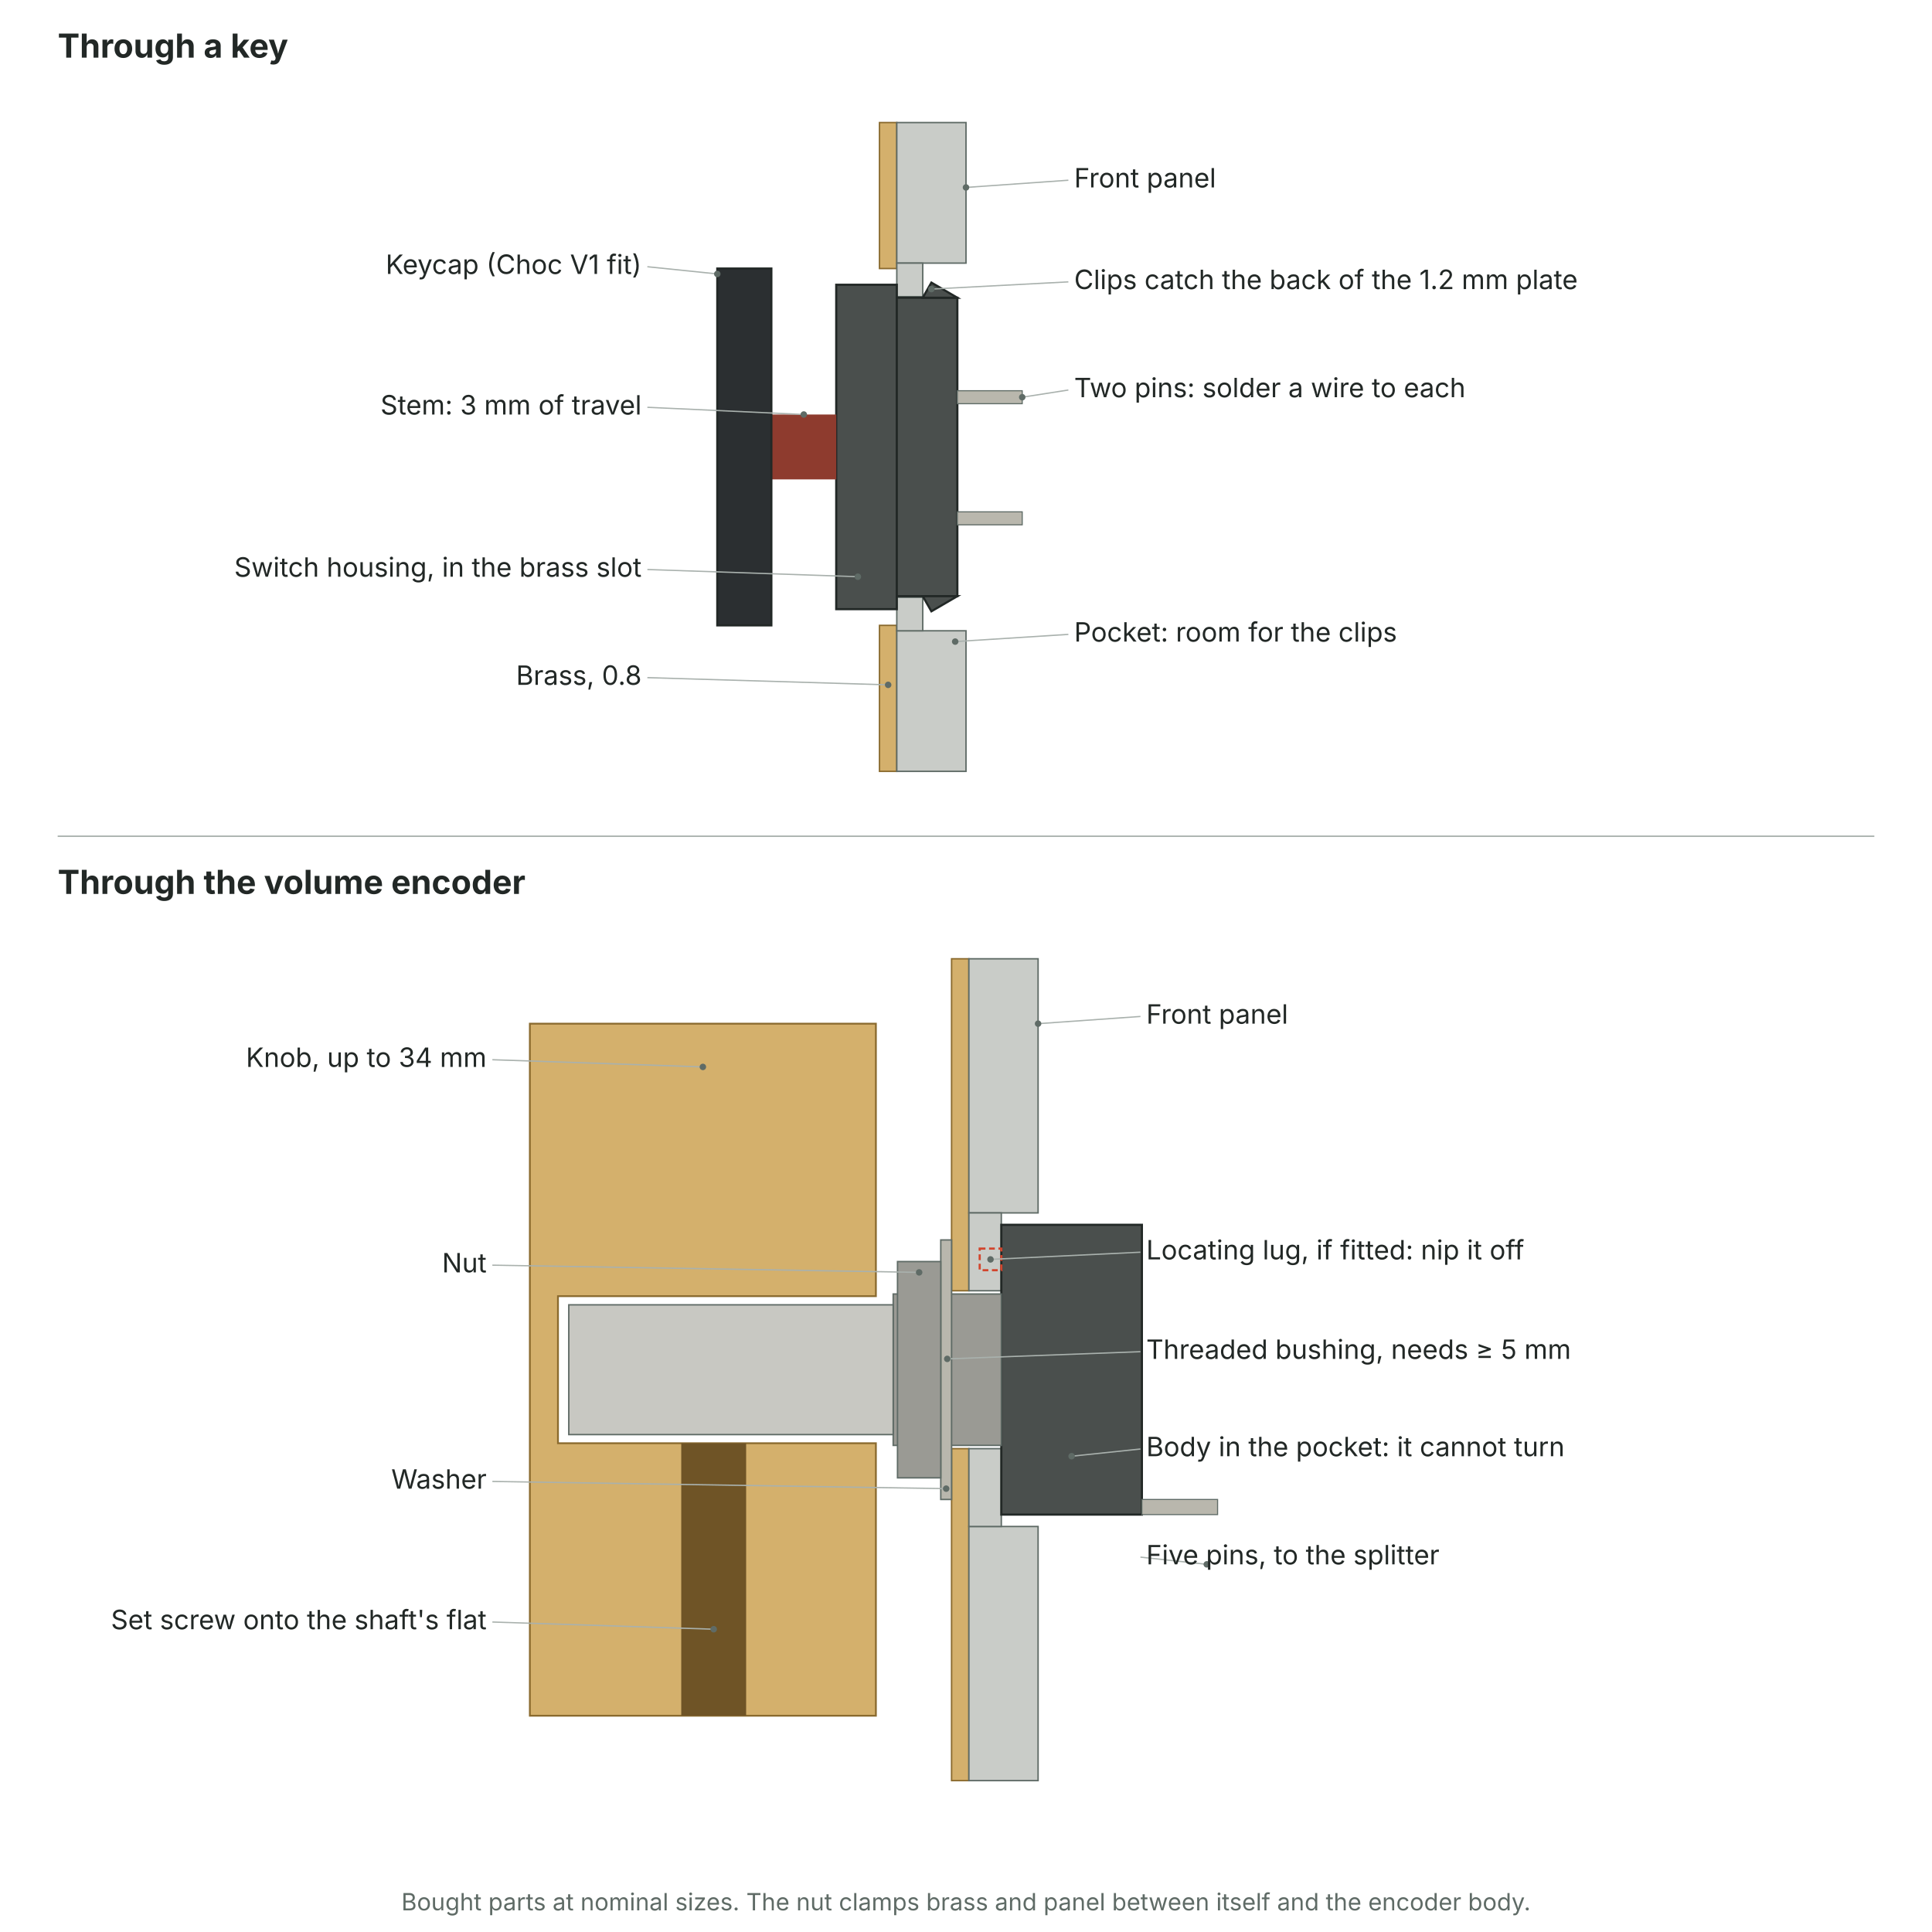
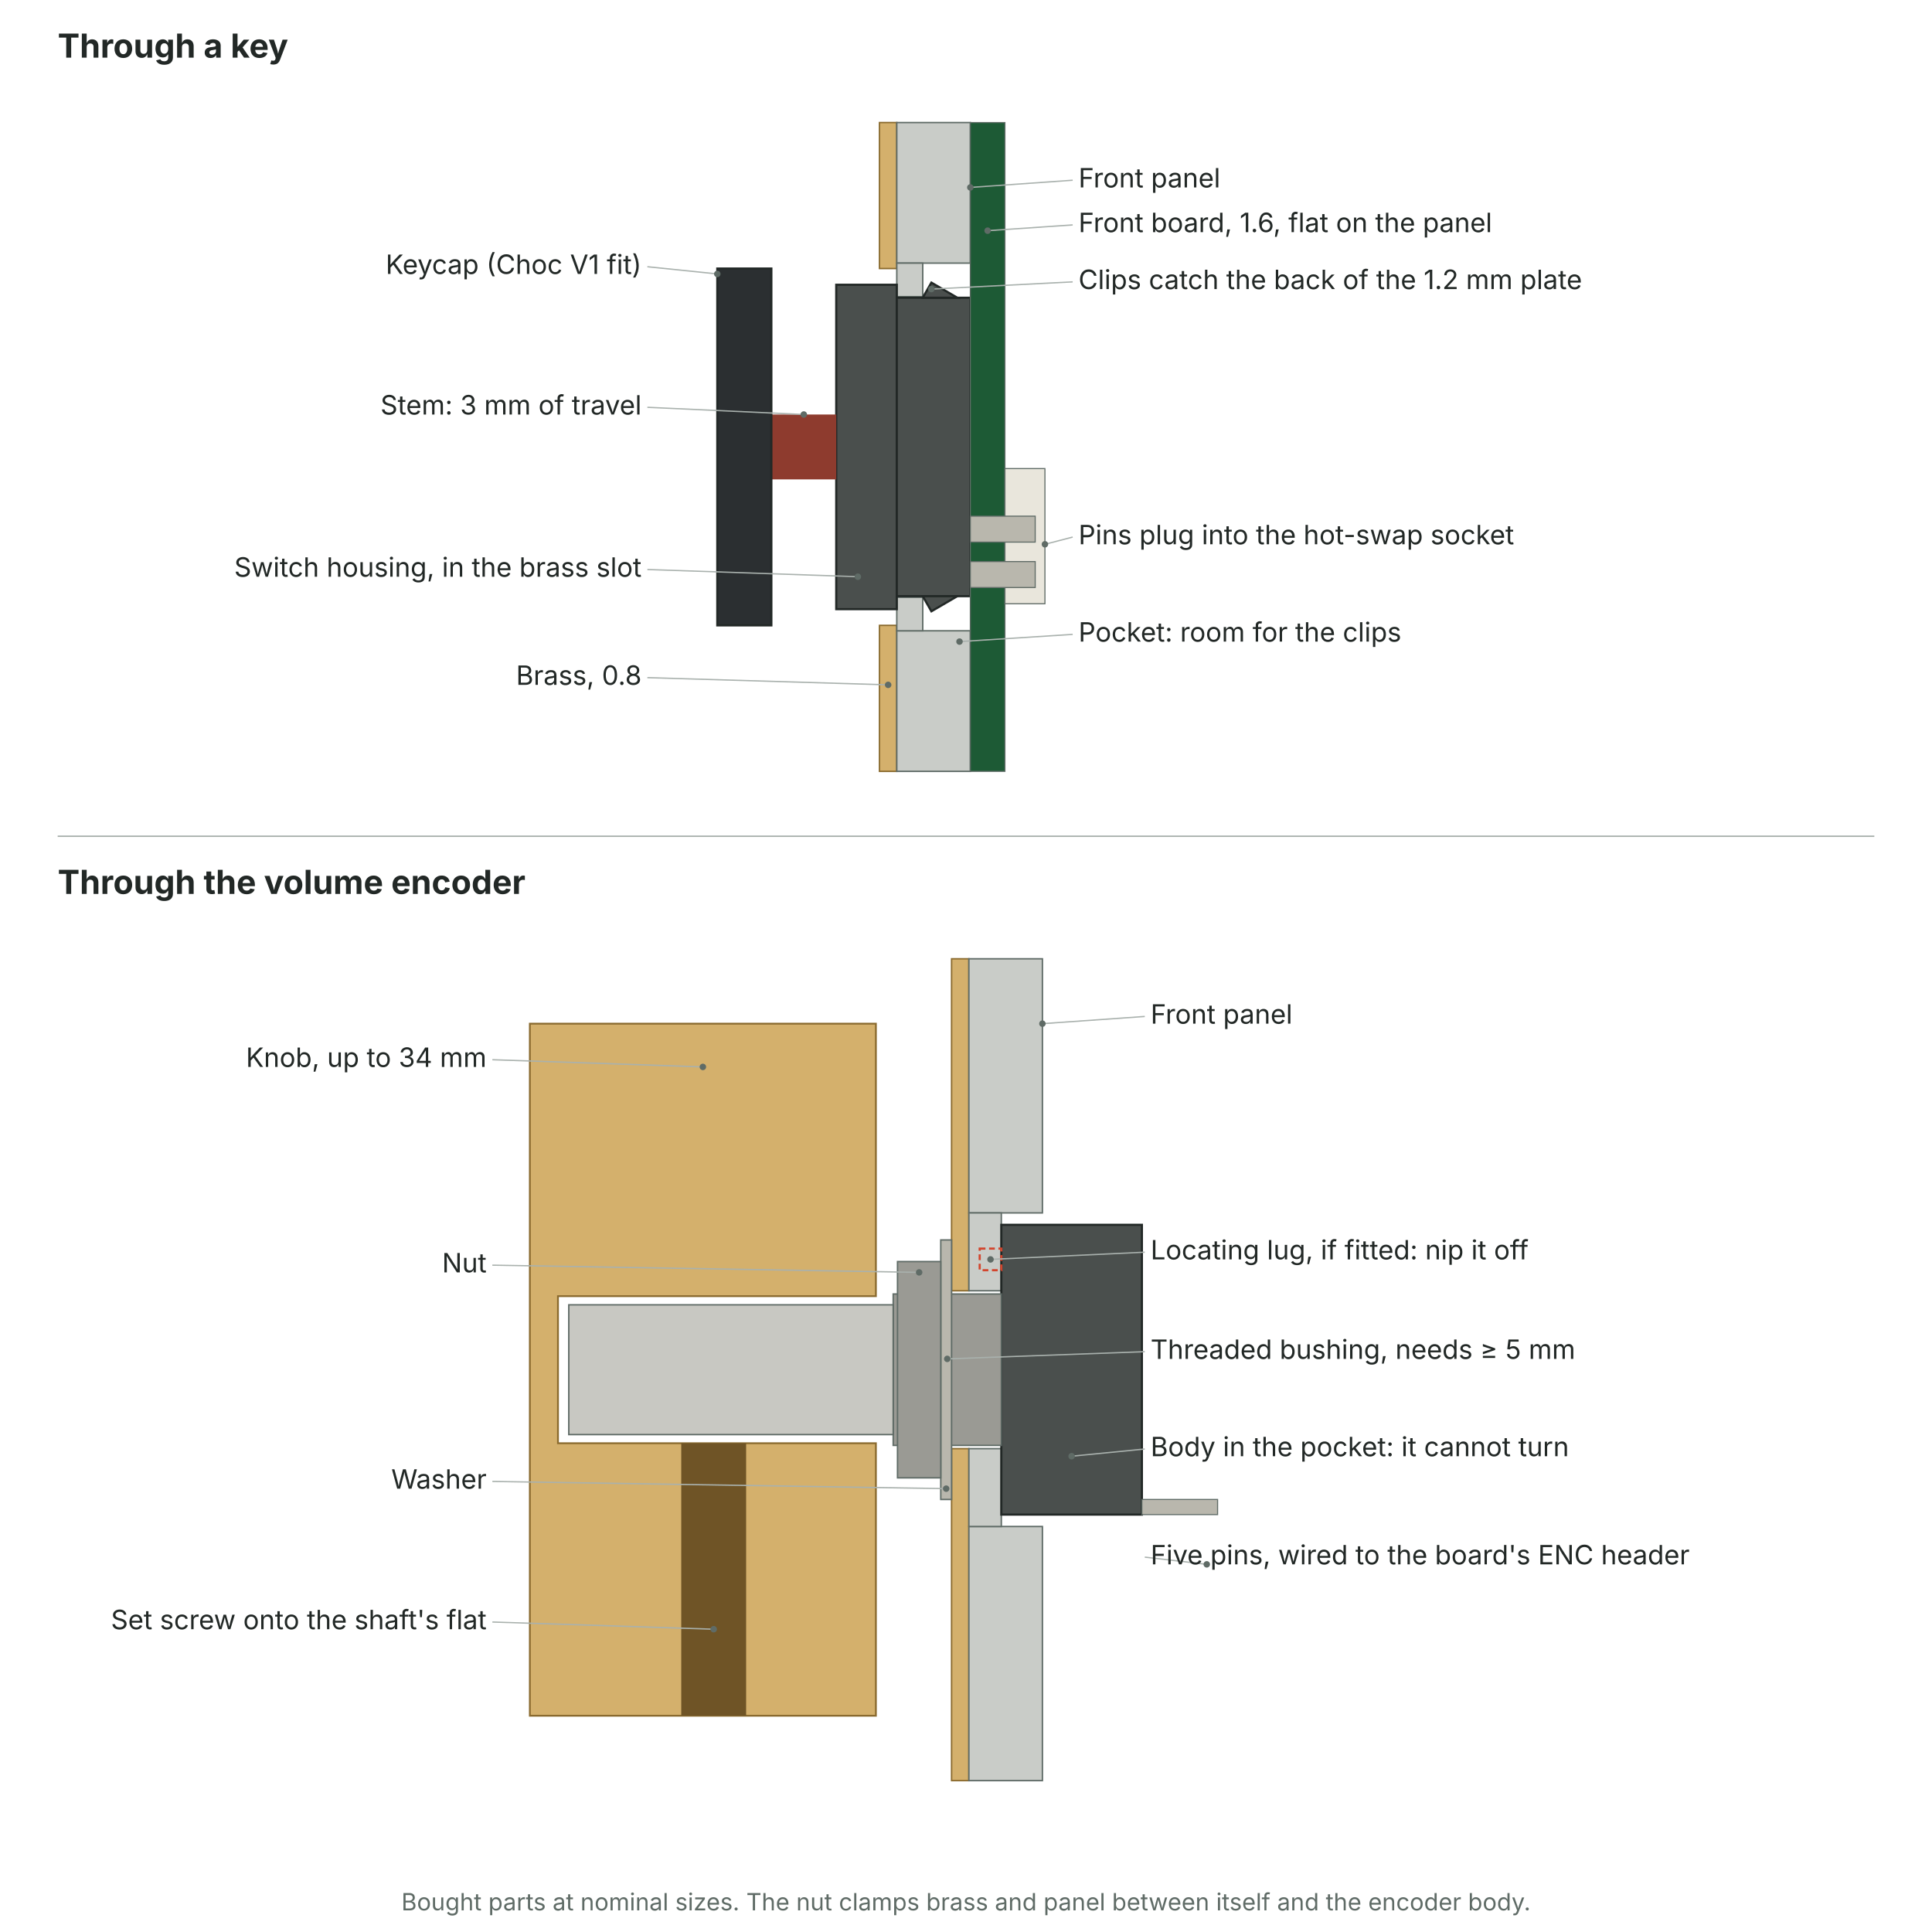
<svg xmlns="http://www.w3.org/2000/svg" width="268mm" height="268mm" viewBox="0 0 268 268">
  <rect width="268" height="268" fill="#ffffff" />
  <text x="8" y="8" font-size="4.6" text-anchor="start" fill="#222826" font-weight="650" style="font-family:system-ui,-apple-system,'Segoe UI',sans-serif">Through a key</text>
  <rect x="122" y="86.75" width="2.4" height="20.25" rx="0" fill="#d4b06c" stroke="#8a6a2e" stroke-width="0.2" />
  <rect x="122" y="17" width="2.4" height="20.25" rx="0" fill="#d4b06c" stroke="#8a6a2e" stroke-width="0.2" />
-   <rect x="124.4" y="87.5" width="9.6" height="19.5" rx="0" fill="#c9ccc8" stroke="#5f6b66" stroke-width="0.2" />
-   <rect x="124.4" y="17" width="9.6" height="19.5" rx="0" fill="#c9ccc8" stroke="#5f6b66" stroke-width="0.2" />
+   <rect x="124.4" y="87.5" width="10.2" height="19.5" rx="0" fill="#c9ccc8" stroke="#5f6b66" stroke-width="0.2" />
+   <rect x="124.4" y="17" width="10.2" height="19.5" rx="0" fill="#c9ccc8" stroke="#5f6b66" stroke-width="0.2" />
  <rect x="124.4" y="82.85" width="3.6" height="4.65" rx="0" fill="#c9ccc8" stroke="#5f6b66" stroke-width="0.2" />
  <rect x="124.4" y="36.5" width="3.6" height="4.65" rx="0" fill="#c9ccc8" stroke="#5f6b66" stroke-width="0.2" />
  <rect x="116" y="39.5" width="8.4" height="45" rx="0" fill="#4a4f4d" stroke="#222826" stroke-width="0.3" />
-   <rect x="124.4" y="41.3" width="8.4" height="41.4" rx="0" fill="#4a4f4d" stroke="#222826" stroke-width="0.3" />
+   <rect x="124.4" y="41.3" width="10.2" height="41.4" rx="0" fill="#4a4f4d" stroke="#222826" stroke-width="0.3" />
  <polygon points="128,82.7 129.2,84.8 132.8,82.7" fill="#4a4f4d" stroke="#222826" stroke-width="0.3" />
  <polygon points="128,41.3 129.2,39.2 132.8,41.3" fill="#4a4f4d" stroke="#222826" stroke-width="0.3" />
-   <rect x="132.8" y="71" width="9" height="1.8" rx="0" fill="#b9b7ad" stroke="#5f6b66" stroke-width="0.15" />
-   <rect x="132.8" y="54.2" width="9" height="1.8" rx="0" fill="#b9b7ad" stroke="#5f6b66" stroke-width="0.15" />
+   <rect x="134.6" y="17" width="4.8" height="90" rx="0" fill="#1d5a35" stroke="#5f6b66" stroke-width="0.15" />
+   <rect x="139.4" y="65" width="5.55" height="18.75" rx="0" fill="#e9e6dc" stroke="#5f6b66" stroke-width="0.15" />
+   <rect x="134.6" y="77.9" width="9" height="3.6" rx="0" fill="#b9b7ad" stroke="#5f6b66" stroke-width="0.15" />
+   <rect x="134.6" y="71.6" width="9" height="3.6" rx="0" fill="#b9b7ad" stroke="#5f6b66" stroke-width="0.15" />
  <rect x="107" y="57.5" width="9" height="9" rx="0" fill="#8e3b2e" stroke="none" stroke-width="0.3" />
  <rect x="99.5" y="37.25" width="7.5" height="49.5" rx="0" fill="#2b2f31" stroke="#222826" stroke-width="0.3" />
  <line x1="99.5" y1="38" x2="89.8" y2="37" stroke="#a9b1ad" stroke-width="0.18" />
  <circle cx="99.5" cy="38" r="0.45" fill="#5f6b66" stroke="none" stroke-width="0.3" />
  <text x="89" y="38" font-size="3.7" text-anchor="end" fill="#222826" font-weight="400" style="font-family:system-ui,-apple-system,'Segoe UI',sans-serif">Keycap (Choc V1 fit)</text>
  <line x1="111.5" y1="57.5" x2="89.8" y2="56.5" stroke="#a9b1ad" stroke-width="0.18" />
  <circle cx="111.5" cy="57.5" r="0.45" fill="#5f6b66" stroke="none" stroke-width="0.3" />
  <text x="89" y="57.5" font-size="3.7" text-anchor="end" fill="#222826" font-weight="400" style="font-family:system-ui,-apple-system,'Segoe UI',sans-serif">Stem: 3 mm of travel</text>
  <line x1="119" y1="80" x2="89.8" y2="79" stroke="#a9b1ad" stroke-width="0.18" />
  <circle cx="119" cy="80" r="0.45" fill="#5f6b66" stroke="none" stroke-width="0.3" />
  <text x="89" y="80" font-size="3.7" text-anchor="end" fill="#222826" font-weight="400" style="font-family:system-ui,-apple-system,'Segoe UI',sans-serif">Switch housing, in the brass slot</text>
  <line x1="123.2" y1="95" x2="89.8" y2="94" stroke="#a9b1ad" stroke-width="0.18" />
  <circle cx="123.2" cy="95" r="0.45" fill="#5f6b66" stroke="none" stroke-width="0.3" />
  <text x="89" y="95" font-size="3.7" text-anchor="end" fill="#222826" font-weight="400" style="font-family:system-ui,-apple-system,'Segoe UI',sans-serif">Brass, 0.8</text>
-   <line x1="134" y1="26" x2="148.2" y2="25" stroke="#a9b1ad" stroke-width="0.18" />
-   <circle cx="134" cy="26" r="0.45" fill="#5f6b66" stroke="none" stroke-width="0.3" />
-   <text x="149" y="26" font-size="3.7" text-anchor="start" fill="#222826" font-weight="400" style="font-family:system-ui,-apple-system,'Segoe UI',sans-serif">Front panel</text>
-   <line x1="129.2" y1="40.1" x2="148.2" y2="39.1" stroke="#a9b1ad" stroke-width="0.18" />
+   <line x1="134.6" y1="26" x2="148.8" y2="25" stroke="#a9b1ad" stroke-width="0.18" />
+   <circle cx="134.6" cy="26" r="0.45" fill="#5f6b66" stroke="none" stroke-width="0.3" />
+   <text x="149.6" y="26" font-size="3.7" text-anchor="start" fill="#222826" font-weight="400" style="font-family:system-ui,-apple-system,'Segoe UI',sans-serif">Front panel</text>
+   <line x1="137" y1="32" x2="148.8" y2="31.2" stroke="#a9b1ad" stroke-width="0.18" />
+   <circle cx="137" cy="32" r="0.45" fill="#5f6b66" stroke="none" stroke-width="0.3" />
+   <text x="149.6" y="32.2" font-size="3.7" text-anchor="start" fill="#222826" font-weight="400" style="font-family:system-ui,-apple-system,'Segoe UI',sans-serif">Front board, 1.6, flat on the panel</text>
+   <line x1="129.2" y1="40.1" x2="148.8" y2="39.1" stroke="#a9b1ad" stroke-width="0.18" />
  <circle cx="129.2" cy="40.1" r="0.45" fill="#5f6b66" stroke="none" stroke-width="0.3" />
-   <text x="149" y="40.1" font-size="3.7" text-anchor="start" fill="#222826" font-weight="400" style="font-family:system-ui,-apple-system,'Segoe UI',sans-serif">Clips catch the back of the 1.2 mm plate</text>
-   <line x1="141.8" y1="55.1" x2="148.2" y2="54.1" stroke="#a9b1ad" stroke-width="0.18" />
-   <circle cx="141.8" cy="55.1" r="0.45" fill="#5f6b66" stroke="none" stroke-width="0.3" />
-   <text x="149" y="55.1" font-size="3.7" text-anchor="start" fill="#222826" font-weight="400" style="font-family:system-ui,-apple-system,'Segoe UI',sans-serif">Two pins: solder a wire to each</text>
-   <line x1="132.5" y1="89" x2="148.2" y2="88" stroke="#a9b1ad" stroke-width="0.18" />
-   <circle cx="132.5" cy="89" r="0.45" fill="#5f6b66" stroke="none" stroke-width="0.3" />
-   <text x="149" y="89" font-size="3.7" text-anchor="start" fill="#222826" font-weight="400" style="font-family:system-ui,-apple-system,'Segoe UI',sans-serif">Pocket: room for the clips</text>
+   <text x="149.6" y="40.1" font-size="3.7" text-anchor="start" fill="#222826" font-weight="400" style="font-family:system-ui,-apple-system,'Segoe UI',sans-serif">Clips catch the back of the 1.2 mm plate</text>
+   <line x1="144.95" y1="75.5" x2="148.8" y2="74.5" stroke="#a9b1ad" stroke-width="0.18" />
+   <circle cx="144.95" cy="75.5" r="0.45" fill="#5f6b66" stroke="none" stroke-width="0.3" />
+   <text x="149.6" y="75.5" font-size="3.7" text-anchor="start" fill="#222826" font-weight="400" style="font-family:system-ui,-apple-system,'Segoe UI',sans-serif">Pins plug into the hot-swap socket</text>
+   <line x1="133.1" y1="89" x2="148.8" y2="88" stroke="#a9b1ad" stroke-width="0.18" />
+   <circle cx="133.1" cy="89" r="0.45" fill="#5f6b66" stroke="none" stroke-width="0.3" />
+   <text x="149.6" y="89" font-size="3.7" text-anchor="start" fill="#222826" font-weight="400" style="font-family:system-ui,-apple-system,'Segoe UI',sans-serif">Pocket: room for the clips</text>
  <text x="8" y="124" font-size="4.6" text-anchor="start" fill="#222826" font-weight="650" style="font-family:system-ui,-apple-system,'Segoe UI',sans-serif">Through the volume encoder</text>
  <line x1="8" y1="116" x2="260" y2="116" stroke="#a9b1ad" stroke-width="0.2" />
  <rect x="132" y="200.95" width="2.4" height="46.05" rx="0" fill="#d4b06c" stroke="#8a6a2e" stroke-width="0.2" />
  <rect x="132" y="133" width="2.4" height="46.05" rx="0" fill="#d4b06c" stroke="#8a6a2e" stroke-width="0.2" />
-   <rect x="134.4" y="211.75" width="9.6" height="35.25" rx="0" fill="#c9ccc8" stroke="#5f6b66" stroke-width="0.2" />
-   <rect x="134.4" y="133" width="9.6" height="35.25" rx="0" fill="#c9ccc8" stroke="#5f6b66" stroke-width="0.2" />
+   <rect x="134.4" y="211.75" width="10.2" height="35.25" rx="0" fill="#c9ccc8" stroke="#5f6b66" stroke-width="0.2" />
+   <rect x="134.4" y="133" width="10.2" height="35.25" rx="0" fill="#c9ccc8" stroke="#5f6b66" stroke-width="0.2" />
  <rect x="134.4" y="200.95" width="4.5" height="10.8" rx="0" fill="#c9ccc8" stroke="#5f6b66" stroke-width="0.2" />
  <rect x="134.4" y="168.25" width="4.5" height="10.8" rx="0" fill="#c9ccc8" stroke="#5f6b66" stroke-width="0.2" />
  <rect x="138.9" y="169.9" width="19.5" height="40.2" rx="0" fill="#4a4f4d" stroke="#222826" stroke-width="0.3" />
  <rect x="158.4" y="208" width="10.5" height="2.1" rx="0" fill="#b9b7ad" stroke="#5f6b66" stroke-width="0.15" />
  <rect x="123.9" y="179.5" width="15" height="21" rx="0" fill="#9a9a94" stroke="#5f6b66" stroke-width="0.2" />
  <rect x="130.5" y="172" width="1.5" height="36" rx="0" fill="#b9b7ad" stroke="#5f6b66" stroke-width="0.2" />
  <rect x="124.5" y="175" width="6" height="30" rx="0" fill="#9a9a94" stroke="#5f6b66" stroke-width="0.2" />
  <rect x="78.9" y="181" width="45" height="18" rx="0" fill="#c8c8c2" stroke="#5f6b66" stroke-width="0.2" />
  <polygon points="121.5,238 73.5,238 73.5,142 121.5,142 121.5,179.8 77.4,179.8 77.4,200.2 121.5,200.2" fill="#d4b06c" stroke="#8a6a2e" stroke-width="0.25" />
  <rect x="94.5" y="200.2" width="9" height="37.8" rx="0" fill="#6f5426" stroke="none" stroke-width="0.3" />
  <rect x="135.9" y="173.2" width="3" height="3" rx="0" fill="none" stroke="#d2452d" stroke-width="0.3" stroke-dasharray="0.8 0.5" />
  <line x1="97.5" y1="148" x2="68.3" y2="147" stroke="#a9b1ad" stroke-width="0.18" />
  <circle cx="97.5" cy="148" r="0.45" fill="#5f6b66" stroke="none" stroke-width="0.3" />
  <text x="67.5" y="148" font-size="3.7" text-anchor="end" fill="#222826" font-weight="400" style="font-family:system-ui,-apple-system,'Segoe UI',sans-serif">Knob, up to 34 mm</text>
  <line x1="127.5" y1="176.5" x2="68.3" y2="175.5" stroke="#a9b1ad" stroke-width="0.18" />
  <circle cx="127.5" cy="176.5" r="0.45" fill="#5f6b66" stroke="none" stroke-width="0.3" />
  <text x="67.5" y="176.5" font-size="3.7" text-anchor="end" fill="#222826" font-weight="400" style="font-family:system-ui,-apple-system,'Segoe UI',sans-serif">Nut</text>
  <line x1="131.25" y1="206.5" x2="68.3" y2="205.5" stroke="#a9b1ad" stroke-width="0.18" />
  <circle cx="131.25" cy="206.5" r="0.45" fill="#5f6b66" stroke="none" stroke-width="0.3" />
  <text x="67.5" y="206.5" font-size="3.7" text-anchor="end" fill="#222826" font-weight="400" style="font-family:system-ui,-apple-system,'Segoe UI',sans-serif">Washer</text>
  <line x1="99" y1="226" x2="68.3" y2="225" stroke="#a9b1ad" stroke-width="0.18" />
  <circle cx="99" cy="226" r="0.45" fill="#5f6b66" stroke="none" stroke-width="0.3" />
  <text x="67.5" y="226" font-size="3.7" text-anchor="end" fill="#222826" font-weight="400" style="font-family:system-ui,-apple-system,'Segoe UI',sans-serif">Set screw onto the shaft's flat</text>
-   <line x1="144" y1="142" x2="158.2" y2="141" stroke="#a9b1ad" stroke-width="0.18" />
-   <circle cx="144" cy="142" r="0.45" fill="#5f6b66" stroke="none" stroke-width="0.3" />
-   <text x="159" y="142" font-size="3.7" text-anchor="start" fill="#222826" font-weight="400" style="font-family:system-ui,-apple-system,'Segoe UI',sans-serif">Front panel</text>
-   <line x1="137.4" y1="174.7" x2="158.2" y2="173.7" stroke="#a9b1ad" stroke-width="0.18" />
+   <line x1="144.6" y1="142" x2="158.8" y2="141" stroke="#a9b1ad" stroke-width="0.18" />
+   <circle cx="144.6" cy="142" r="0.45" fill="#5f6b66" stroke="none" stroke-width="0.3" />
+   <text x="159.6" y="142" font-size="3.7" text-anchor="start" fill="#222826" font-weight="400" style="font-family:system-ui,-apple-system,'Segoe UI',sans-serif">Front panel</text>
+   <line x1="137.4" y1="174.7" x2="158.8" y2="173.7" stroke="#a9b1ad" stroke-width="0.18" />
  <circle cx="137.4" cy="174.7" r="0.45" fill="#5f6b66" stroke="none" stroke-width="0.3" />
-   <text x="159" y="174.7" font-size="3.7" text-anchor="start" fill="#222826" font-weight="400" style="font-family:system-ui,-apple-system,'Segoe UI',sans-serif">Locating lug, if fitted: nip it off</text>
-   <line x1="131.4" y1="188.5" x2="158.2" y2="187.5" stroke="#a9b1ad" stroke-width="0.18" />
+   <text x="159.6" y="174.7" font-size="3.7" text-anchor="start" fill="#222826" font-weight="400" style="font-family:system-ui,-apple-system,'Segoe UI',sans-serif">Locating lug, if fitted: nip it off</text>
+   <line x1="131.4" y1="188.5" x2="158.8" y2="187.5" stroke="#a9b1ad" stroke-width="0.18" />
  <circle cx="131.4" cy="188.5" r="0.45" fill="#5f6b66" stroke="none" stroke-width="0.3" />
-   <text x="159" y="188.5" font-size="3.7" text-anchor="start" fill="#222826" font-weight="400" style="font-family:system-ui,-apple-system,'Segoe UI',sans-serif">Threaded bushing, needs ≥ 5 mm</text>
-   <line x1="148.65" y1="202" x2="158.2" y2="201" stroke="#a9b1ad" stroke-width="0.18" />
+   <text x="159.6" y="188.5" font-size="3.7" text-anchor="start" fill="#222826" font-weight="400" style="font-family:system-ui,-apple-system,'Segoe UI',sans-serif">Threaded bushing, needs ≥ 5 mm</text>
+   <line x1="148.65" y1="202" x2="158.8" y2="201" stroke="#a9b1ad" stroke-width="0.18" />
  <circle cx="148.65" cy="202" r="0.45" fill="#5f6b66" stroke="none" stroke-width="0.3" />
-   <text x="159" y="202" font-size="3.7" text-anchor="start" fill="#222826" font-weight="400" style="font-family:system-ui,-apple-system,'Segoe UI',sans-serif">Body in the pocket: it cannot turn</text>
-   <line x1="167.4" y1="217" x2="158.2" y2="216" stroke="#a9b1ad" stroke-width="0.18" />
+   <text x="159.6" y="202" font-size="3.7" text-anchor="start" fill="#222826" font-weight="400" style="font-family:system-ui,-apple-system,'Segoe UI',sans-serif">Body in the pocket: it cannot turn</text>
+   <line x1="167.4" y1="217" x2="158.8" y2="216" stroke="#a9b1ad" stroke-width="0.18" />
  <circle cx="167.4" cy="217" r="0.45" fill="#5f6b66" stroke="none" stroke-width="0.3" />
-   <text x="159" y="217" font-size="3.7" text-anchor="start" fill="#222826" font-weight="400" style="font-family:system-ui,-apple-system,'Segoe UI',sans-serif">Five pins, to the splitter</text>
+   <text x="159.6" y="217" font-size="3.7" text-anchor="start" fill="#222826" font-weight="400" style="font-family:system-ui,-apple-system,'Segoe UI',sans-serif">Five pins, wired to the board's ENC header</text>
  <text x="134" y="265" font-size="3.3" text-anchor="middle" fill="#5f6b66" font-weight="400" style="font-family:system-ui,-apple-system,'Segoe UI',sans-serif">Bought parts at nominal sizes. The nut clamps brass and panel between itself and the encoder body.</text>
</svg>
